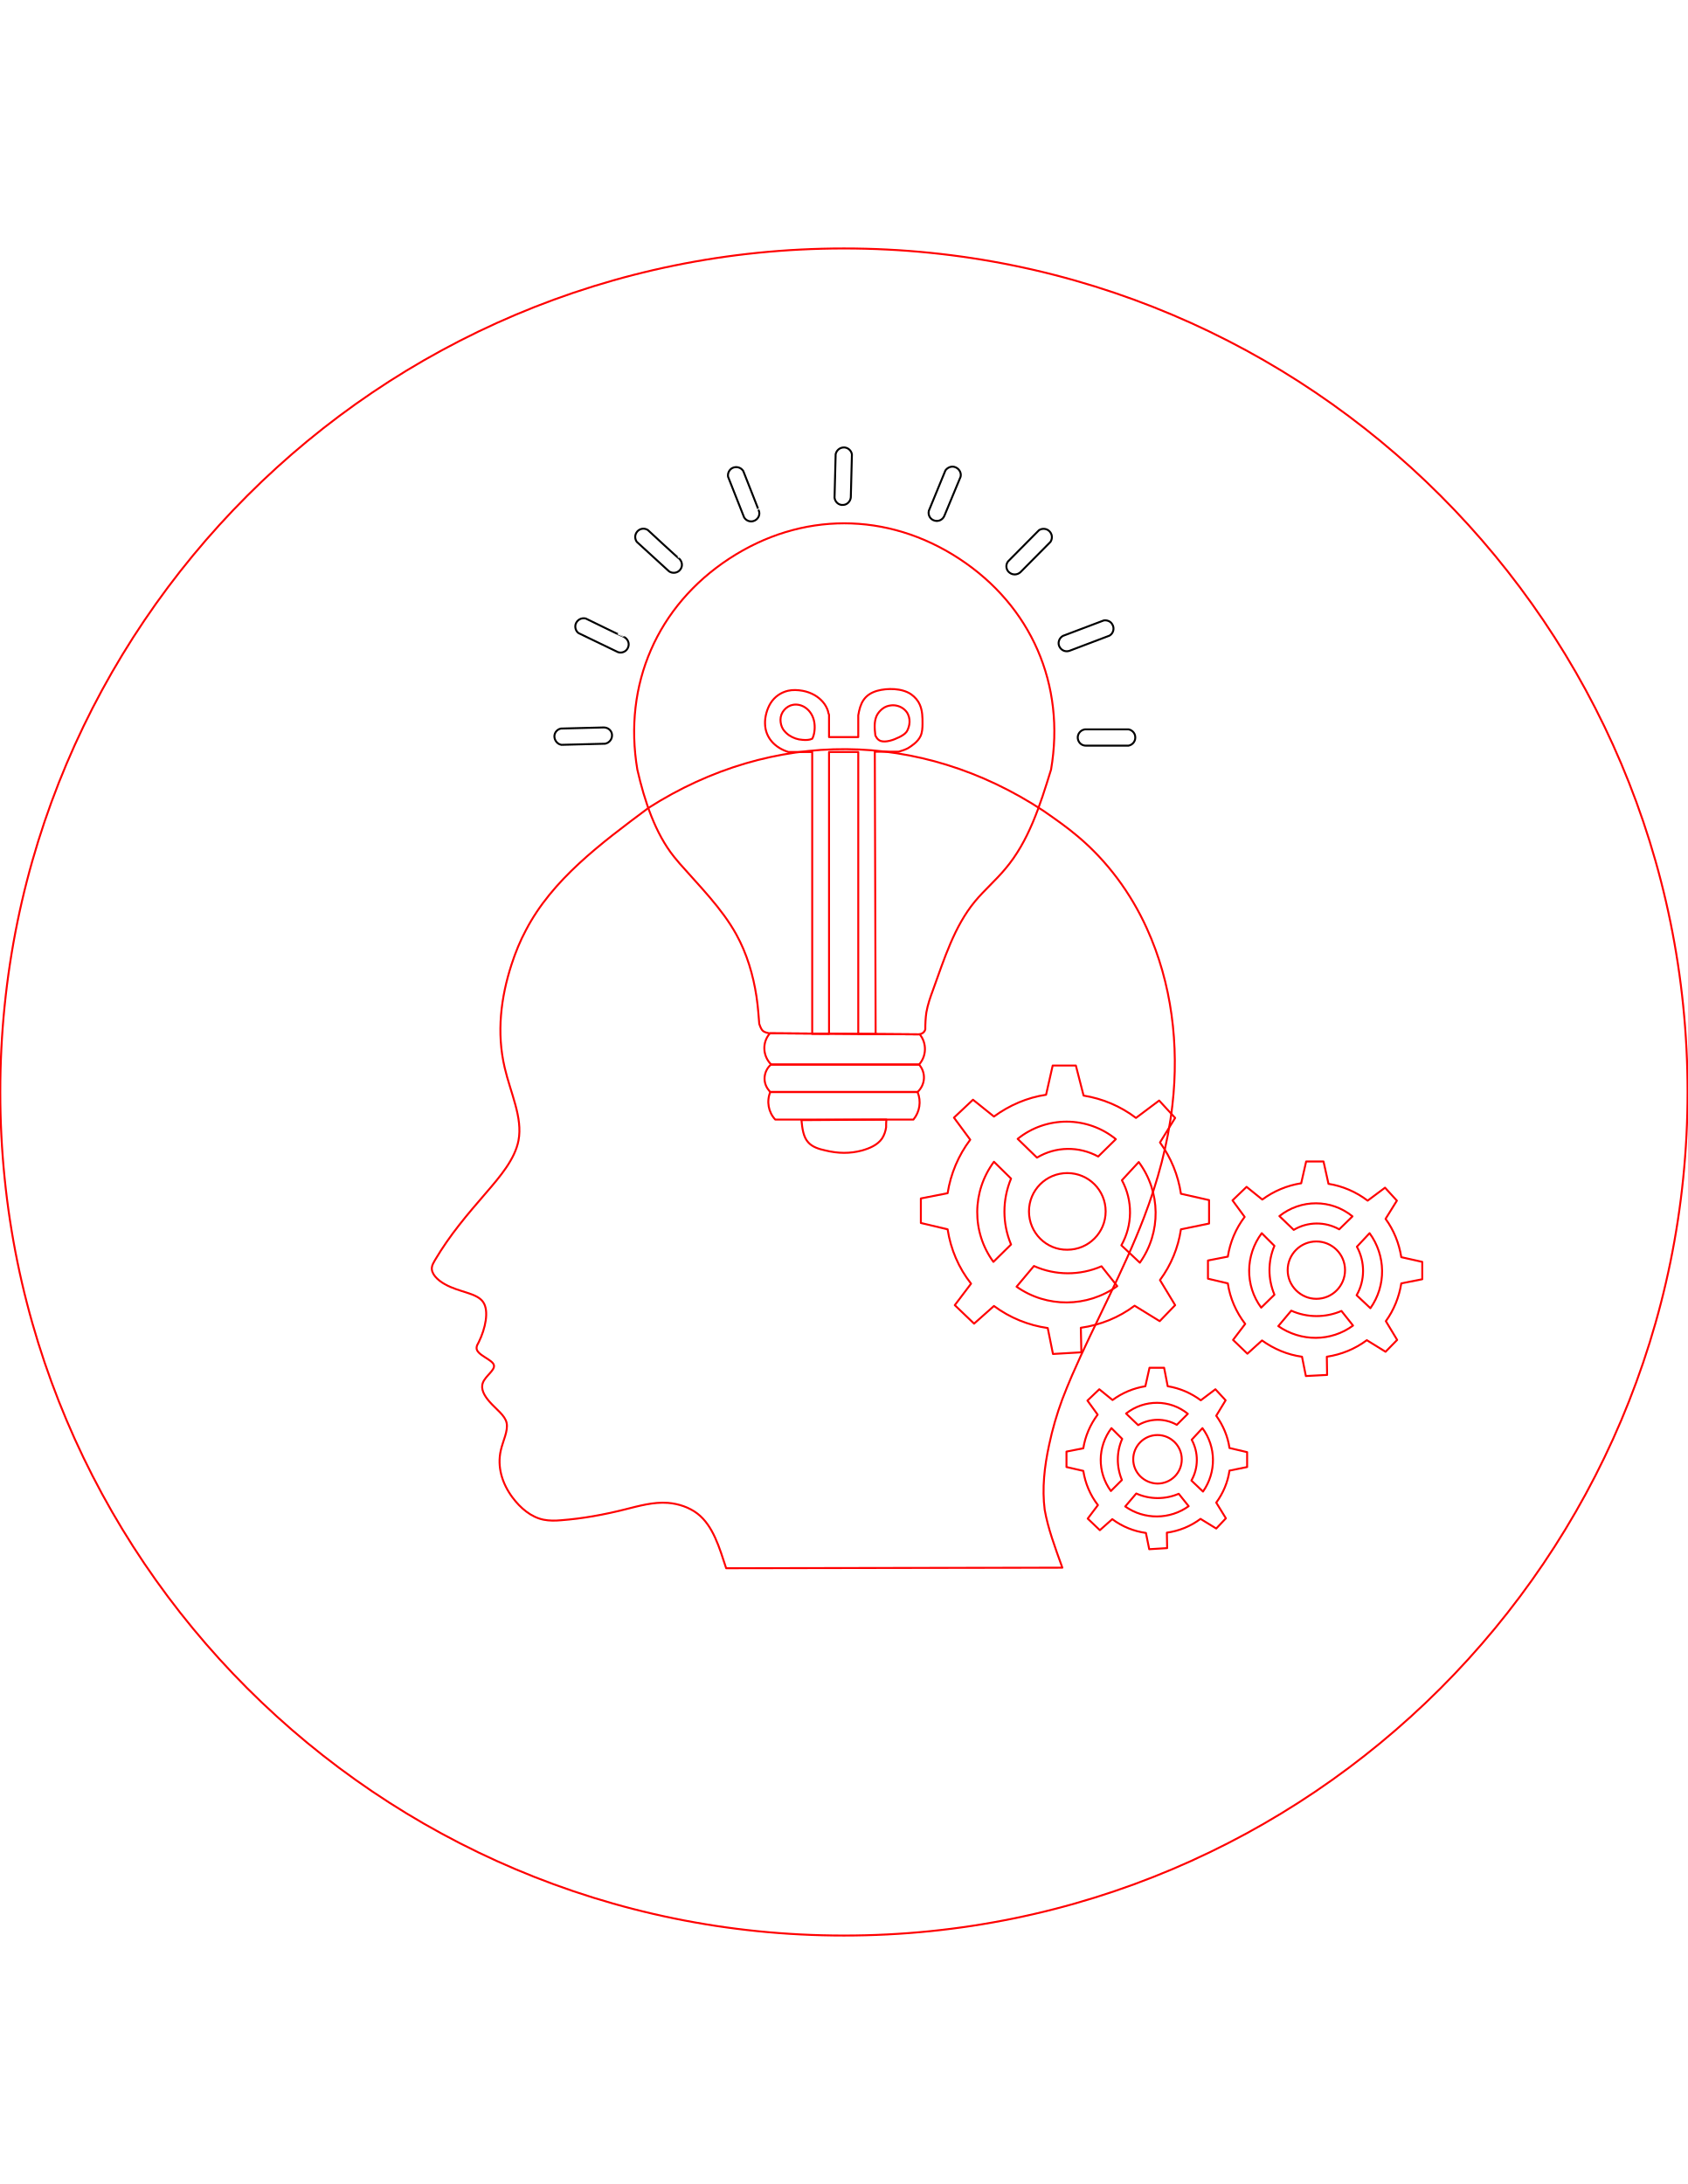
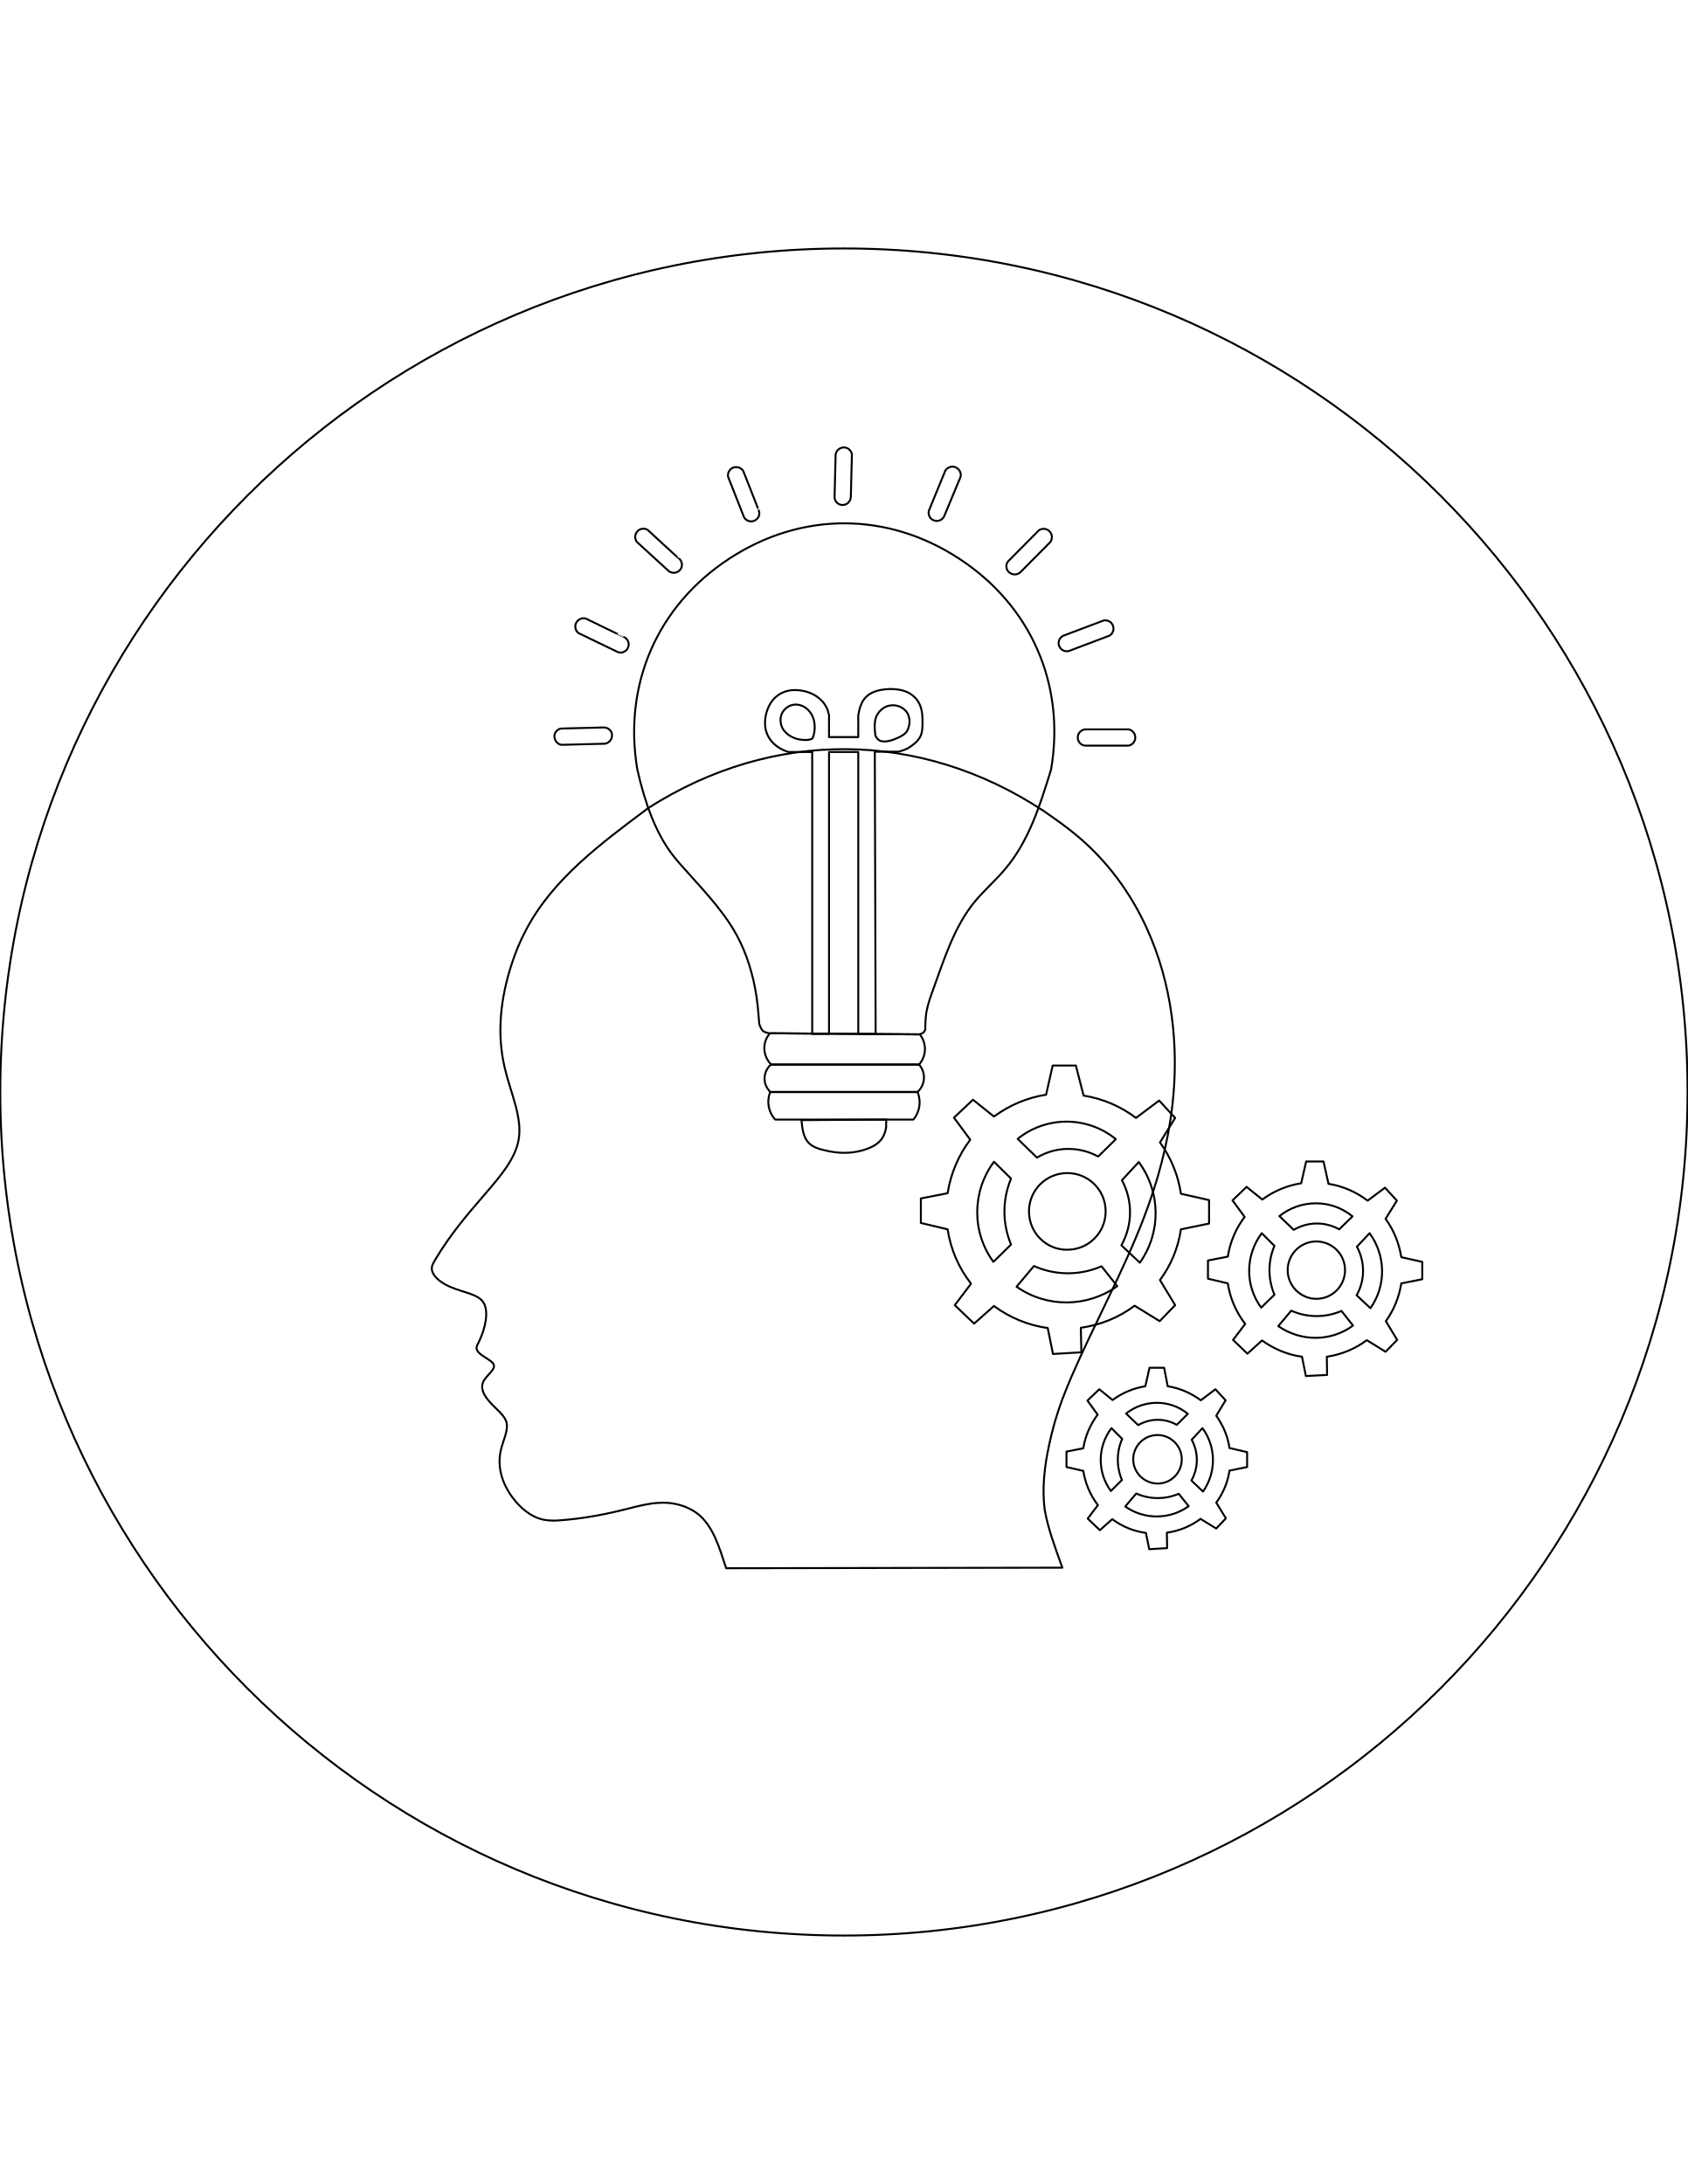
<svg xmlns="http://www.w3.org/2000/svg" version="1.1" x="0px" y="0px" viewBox="0 0 612 792" style="enable-background:new 0 0 612 792;" xml:space="preserve">
  <style type="text/css">
	.st0{fill:none;stroke:#000000;stroke-width:0.709;stroke-linecap:round;stroke-linejoin:round;stroke-miterlimit:10;}
- 	.st1{fill:none;stroke:#FF0000;stroke-width:0.709;stroke-linecap:round;stroke-linejoin:round;stroke-miterlimit:10;}
+ 	.st1{fill:none;stroke:#000000;stroke-width:0.709;stroke-linecap:round;stroke-linejoin:round;stroke-miterlimit:10;}
</style>
  <g id="Luz_9">
    <g id="LWPOLYLINE">
      <path class="st0" d="M409.2,270.4c1.6-0.3,2.7-1.8,2.4-3.5c-0.2-1.2-1.2-2.2-2.4-2.4c0,0-15.8,0-15.8,0c-1.6,0.2-2.8,1.7-2.6,3.3    c0.2,1.5,1.4,2.6,2.9,2.6H409.2z" />
    </g>
  </g>
  <g id="Luz_8">
    <g id="LWPOLYLINE_1_">
      <path class="st0" d="M402.3,230.5c1.4-0.8,1.9-2.7,1-4.1c-0.6-1.1-1.9-1.6-3.1-1.4l-14.8,5.6c-1.4,0.8-2,2.6-1.2,4    c0.7,1.3,2.2,1.9,3.6,1.4C387.8,236,402.3,230.5,402.3,230.5z" />
    </g>
  </g>
  <g id="Luz_7">
    <g id="LWPOLYLINE_2_">
      <path class="st0" d="M380.9,196.5c0.9-1.4,0.6-3.2-0.8-4.2c-1-0.7-2.4-0.7-3.4,0l-11.2,11.3c-1,1.3-0.7,3.2,0.6,4.1    c1.2,0.9,2.8,0.8,3.9-0.2L380.9,196.5z" />
    </g>
  </g>
  <g id="Luz_6">
    <g id="LWPOLYLINE_3_">
      <path class="st0" d="M348.3,172.9c0.4-1.6-0.7-3.2-2.3-3.6c-1.2-0.3-2.5,0.3-3.2,1.3c0,0-6,14.6-6,14.6c-0.4,1.6,0.5,3.2,2.1,3.6    c1.4,0.4,2.9-0.3,3.5-1.7L348.3,172.9z" />
    </g>
  </g>
  <g id="Luz_5">
    <g id="LWPOLYLINE_4_">
      <path class="st0" d="M308.9,164.8c-0.2-1.6-1.8-2.8-3.4-2.5c-1.2,0.2-2.2,1.1-2.5,2.4c0,0-0.4,15.8-0.4,15.8    c0.2,1.6,1.6,2.8,3.2,2.6c1.5-0.1,2.6-1.4,2.7-2.8C308.5,180.3,308.9,164.8,308.9,164.8z" />
    </g>
  </g>
  <g id="Luz_4">
    <g id="LWPOLYLINE_5_">
      <path class="st0" d="M269.5,170.8c-0.9-1.4-2.7-1.8-4.1-1c-1.1,0.7-1.6,1.9-1.4,3.1l5.8,14.7c0.8,1.4,2.6,1.9,4,1.1    c1.3-0.7,1.9-2.3,1.3-3.6C275.2,185.2,269.5,170.8,269.5,170.8z" />
    </g>
  </g>
  <g id="Luz_3">
    <g id="LWPOLYLINE_6_">
      <path class="st0" d="M234.9,192.2c-1.4-0.9-3.2-0.5-4.1,0.9c-0.7,1.1-0.6,2.4,0.1,3.4c0,0,11.7,10.7,11.7,10.7    c1.3,0.9,3.2,0.6,4.1-0.7c0.9-1.2,0.7-2.8-0.4-3.9C246.2,202.7,234.9,192.2,234.9,192.2z" />
    </g>
  </g>
  <g id="Luz_2">
    <g id="LWPOLYLINE_7_">
      <path class="st0" d="M212.4,224.3c-1.6-0.4-3.2,0.5-3.7,2.1c-0.3,1.2,0.1,2.5,1.1,3.2l14.3,6.9c1.5,0.5,3.2-0.3,3.7-1.9    c0.5-1.4-0.2-2.9-1.5-3.6C226.3,231.1,212.4,224.3,212.4,224.3z" />
    </g>
  </g>
  <g id="luz_1">
    <g id="LWPOLYLINE_8_">
      <path class="st0" d="M203.4,264.2c-1.6,0.3-2.7,1.9-2.3,3.5c0.3,1.2,1.2,2.2,2.5,2.4c0,0,15.8-0.4,15.8-0.4    c1.6-0.3,2.7-1.8,2.5-3.4c-0.2-1.5-1.5-2.5-3-2.5L203.4,264.2z" />
    </g>
  </g>
  <g id="Lampada">
    <g id="SPLINE">
      <path class="st1" d="M335.5,373.3c0-2.1,0.1-4.2,0.4-6.2c0.5-2.8,1.4-5.4,2.4-8.1c4.1-11.3,7.7-23,15.2-32.1    c3.4-4.1,7.6-7.7,11-11.8c8.5-10,12.6-23,16.6-36c5.3-30.8-7.2-59.4-33.3-76.5s-57.3-17.1-83.4,0c-26.1,17.1-38.5,45.7-33.3,76.5    c2.6,11.4,6.5,23.1,13.3,31.6c0.7,0.8,1.3,1.6,2,2.4c7,8,15.3,16.2,20.6,25.8c3.8,6.9,6.1,14.6,7.3,22.5c0.6,3.9,0.8,7.8,1,9.9    c0.9,2.5,1.2,2.9,3.6,3.4c18,0.1,35.9,0.3,53.9,0.4C334.2,375.1,335.2,374.4,335.5,373.3z" />
    </g>
    <g id="SPLINE_5_">
      <path class="st1" d="M321.4,406c-10.3,0.1-20.5,0.1-30.8,0.2c0.3,3.1,0.7,6.2,2.5,8.1c1.4,1.6,3.8,2.4,6.2,2.9    c4.5,1.1,8.9,1.2,13.3,0c2.8-0.8,5.6-2,7.2-4.3c0.8-1.2,1.3-2.7,1.5-4.1C321.3,407.8,321.3,406.8,321.4,406" />
    </g>
    <g id="LWPOLYLINE_24_">
      <path class="st1" d="M332.7,396h-53.4c-1.4,3.4-0.7,7.3,1.8,10h50.1C333.5,403.2,334.1,399.4,332.7,396z" />
    </g>
    <g id="LWPOLYLINE_25_">
      <path class="st1" d="M279.3,396c-0.2-0.2-0.4-0.4-0.5-0.6c-2.4-2.8-2-7,0.8-9.4h53.6c2.6,2.9,2.4,7.3-0.5,10    C332.7,396,279.3,396,279.3,396z" />
    </g>
    <g id="LWPOLYLINE_26_">
      <path class="st1" d="M279.6,386c-3.1-3.1-3.3-8.1-0.4-11.3c0,0,53.9,0.4,53.9,0.4l0.4,0c2.6,3.2,2.5,7.9-0.3,11H279.6z" />
    </g>
  </g>
  <g id="Resistencia">
    <g id="SPLINE_1_">
      <path class="st1" d="M317.5,375c-2.1,0-4.2,0-6.3,0c0-34.1,0-68.2,0-102.3c-3.5,0-7.1,0-10.6,0c0,34.1,0,68.1,0,102.2    c-2,0-4.1,0-6.1,0c0-34.1,0-68.1,0-102.2c-2.9,0-5.7,0-8.6,0c-4.9-1.5-8.4-5.2-8.5-10.2c-0.1-2.5,0.7-5.4,2-7.5    c1.5-2.4,3.8-3.9,6.3-4.5c1.7-0.4,3.6-0.3,5.3,0c1.6,0.3,3,0.8,4.4,1.6c2.2,1.3,4,3.2,4.8,5.7c0.1,0.5,0.2,1,0.4,1.4    c0,2.7,0,5.4,0,8.1c3.5,0,7.1,0,10.6,0c0-2.6,0-5.3,0-7.9c0.7-4.2,2-7.5,6.9-8.9c3.6-1,9-1,12.3,1.3c1.4,1,2.5,2.3,3.1,3.7    c1,2.3,1,4.6,1,6.9c0,1.6-0.1,3.2-0.7,4.5c-0.5,1.1-1.4,2.1-2.4,2.9c-0.7,0.6-1.5,1.1-2.3,1.6c-1,0.5-2.2,0.9-3.3,1.2    c-2.9,0-5.8,0-8.6,0C317.3,306.8,317.4,340.9,317.5,375z" />
    </g>
    <g id="SPLINE_2_">
      <path class="st1" d="M294.5,267.9c0.7-1.2,1.1-3.5,0.8-5.7c-0.3-2.3-1.5-4.4-3.3-5.6c-1.3-0.9-3-1.3-4.5-1    c-1.2,0.2-2.3,0.9-3.1,1.8c-0.9,1-1.4,2.3-1.4,3.6c0,1.2,0.3,2.4,0.9,3.4c0.6,0.9,1.4,1.7,2.3,2.3c1.4,0.9,3,1.5,4.8,1.6    C292.2,268.4,293.4,268.4,294.5,267.9z" />
    </g>
    <g id="SPLINE_3_">
      <path class="st1" d="M317.4,266.7c-0.3-2.5-0.5-5.1,0.5-7.2c0.5-1,1.2-1.8,2.1-2.5c0.9-0.7,2-1.1,3.1-1.2c1.6-0.2,3.4,0.3,4.7,1.4    c0.6,0.5,1.2,1.2,1.5,2c0.5,1.1,0.6,2.4,0.4,3.6c-0.2,0.9-0.5,1.9-1,2.6c-0.6,0.8-1.6,1.4-2.6,1.9c-2.2,1.1-4.9,2-6.8,1.4    C318.6,268.4,318,268,317.4,266.7z" />
    </g>
  </g>
  <g id="Cabeça">
    <g id="SPLINE_4_">
      <path class="st1" d="M385.2,568.5c-42.5,0.1-82.2,0.1-121.9,0.2c0-0.1-0.1-0.2-0.1-0.3c-2.3-7-4.6-15.1-10.3-19.5    c-3-2.3-6.9-3.6-10.7-3.9c-5.3-0.4-10.5,1.1-15.7,2.4c-7.6,1.9-15.2,3.3-23.1,3.9c-2.1,0.2-4.3,0.2-6.3-0.2    c-4.5-0.9-8.4-4.2-11.3-8.1c-3.7-5-5.6-11-4.2-17.1c0.8-3.5,2.7-7,2.1-9.9c-0.6-2.8-3.8-4.9-6.3-7.8c-1.8-2.1-3.2-4.5-2.3-6.8    c0.9-2.4,4.4-4.5,4-6.3c-0.4-2.1-6.4-3.7-6.3-6.3c0-0.7,0.4-1.4,0.8-2.1c2.4-4.9,3.8-11.3,1.6-14.5c-2.3-3.4-8.6-3.5-13.9-6.5    c-2.7-1.5-5-3.8-4.7-6.1c0.1-0.9,0.6-1.7,1.1-2.6c5.5-9.3,11.7-16.5,18.6-24.5c5-5.8,10.4-12.1,11.7-18.9c1.6-8.3-2.9-17.3-5-26.4    c-3-12.7-1.4-25.5,2.5-37.5c1.4-4.3,3.1-8.5,5.2-12.4c9.6-18.4,27-31.3,44.4-44.3c45.1-28.8,98.5-28.4,143.2,1    c4.3,3,8.5,5.9,12.5,9.3c10.6,8.9,19.2,20.5,25,33.3c9.1,19.9,11.8,42.5,9.3,64.2c-1.6,14-5.3,27.6-10.3,40.7    c-7.5,19.6-17.7,38-26.1,57.3c-1.2,2.8-2.4,5.7-3.5,8.6c-2,5.4-3.6,10.9-4.8,16.6c-1.7,7.8-2.6,15.8-1.6,23.5    C380,554.3,382.5,561,385.2,568.5z" />
    </g>
  </g>
  <g id="Engrenagem_1">
    <g id="CIRCLE">
      <path class="st1" d="M373.1,439.3c0-7.7,6.2-13.9,13.9-13.9c7.7,0,13.9,6.2,13.9,13.9c0,7.7-6.2,13.9-13.9,13.9    C379.3,453.3,373.1,447,373.1,439.3L373.1,439.3z" />
    </g>
    <g id="LWPOLYLINE_9_">
      <path class="st1" d="M398.2,419.4l6.4-6.3c-10.3-8.4-25.2-8.5-35.6-0.1l7,6.8C382.8,415.7,391.2,415.6,398.2,419.4z" />
    </g>
    <g id="LWPOLYLINE_10_">
      <path class="st1" d="M413.3,457.9l-6.7-6.3c4.1-7.3,4.2-16.2,0.2-23.6l6.1-6.6C420.9,432.2,421.1,446.9,413.3,457.9z" />
    </g>
    <g id="LWPOLYLINE_11_">
      <path class="st1" d="M368.6,466.6l6.3-7.5c7.8,3.5,16.7,3.5,24.5,0.1l5.7,7.2C394.2,474.2,379.5,474.3,368.6,466.6z" />
    </g>
    <g id="LWPOLYLINE_12_">
      <path class="st1" d="M366.6,451.3l-6.4,6.3c-7.9-10.8-7.8-25.5,0.2-36.3c0,0,6.2,6.1,6.2,6.1C363.4,435.1,363.4,443.7,366.6,451.3    z" />
    </g>
    <g id="LWPOLYLINE_13_">
      <path class="st1" d="M392.9,397.3c6.9,1.1,13.5,3.9,19,8.1l8.4-6.3l5.8,6.3l-5.5,8.9c4,5.5,6.6,11.9,7.6,18.6l10.2,2.3l0,8.5    l-10.2,2.1c-1,6.7-3.6,13-7.6,18.4l5.5,9.1l-5.6,5.8l-9.1-5.6c-5.7,4.3-12.4,7-19.5,8l0.2,8.9l-10.3,0.6l-1.9-9.4    c-7-1-13.7-3.7-19.5-8c0,0-7.2,6.4-7.2,6.4l-7-6.7l5.9-7.8c-4.5-5.7-7.4-12.5-8.5-19.7l-9.7-2.3v-8.9l9.7-1.9    c1.1-7,3.9-13.7,8.2-19.4l-5.9-8l6.9-6.5c0,0,7.6,6.1,7.6,6.1c5.6-4.1,12.1-6.9,18.9-7.9l2.4-10.6h8.4L392.9,397.3z" />
    </g>
  </g>
  <g id="Engrenagem_2">
    <g id="CIRCLE_1_">
      <path class="st1" d="M466.9,460.6c0-5.7,4.6-10.4,10.4-10.4c5.7,0,10.4,4.6,10.4,10.4c0,5.7-4.6,10.4-10.4,10.4    C471.6,471,466.9,466.3,466.9,460.6L466.9,460.6z" />
    </g>
    <g id="LWPOLYLINE_14_">
      <path class="st1" d="M485.6,445.8l4.8-4.7c-7.7-6.3-18.7-6.3-26.5-0.1l5.2,5C474.1,443,480.4,442.9,485.6,445.8z" />
    </g>
    <g id="LWPOLYLINE_15_">
      <path class="st1" d="M496.9,474.4l-5-4.7c3.1-5.4,3.1-12.1,0.1-17.6l4.6-4.9C502.5,455.3,502.7,466.2,496.9,474.4z" />
    </g>
    <g id="LWPOLYLINE_16_">
      <path class="st1" d="M463.5,480.9l4.7-5.6c5.8,2.6,12.4,2.6,18.2,0.1l4.2,5.3C482.6,486.6,471.7,486.6,463.5,480.9z" />
    </g>
    <g id="LWPOLYLINE_17_">
      <path class="st1" d="M462.1,469.5l-4.8,4.7c-5.9-8-5.8-19,0.2-27l4.6,4.6C459.7,457.4,459.7,463.8,462.1,469.5z" />
    </g>
    <g id="LWPOLYLINE_18_">
      <path class="st1" d="M481.7,429.3c5.1,0.8,10,2.9,14.2,6.1l6.3-4.7l4.3,4.7l-4.1,6.6c3,4.1,4.9,8.9,5.7,13.9l7.6,1.7    c0,0,0,6.3,0,6.3s-7.6,1.5-7.6,1.5c-0.8,5-2.7,9.7-5.6,13.7l4.1,6.8l-4.2,4.3l-6.8-4.2c-4.3,3.2-9.2,5.2-14.5,6l0.1,6.6l-7.7,0.4    c0,0-1.4-7-1.4-7c-5.2-0.7-10.2-2.8-14.5-5.9l-5.3,4.8l-5.2-5l4.4-5.8c-3.3-4.3-5.5-9.3-6.3-14.7c0,0-7.2-1.7-7.2-1.7v-6.6    l7.2-1.4c0.8-5.2,2.9-10.2,6.1-14.4l-4.4-6l5.1-4.9l5.7,4.6c4.2-3.1,9-5.1,14.1-5.9c0,0,1.8-7.9,1.8-7.9h6.3L481.7,429.3z" />
    </g>
  </g>
-   <g id="ENgrenagem_3">
+   <g id="Engrenagem_3">
    <g id="CIRCLE_2_">
      <path class="st1" d="M410.9,529.2c0-4.8,3.9-8.8,8.8-8.8c4.8,0,8.8,3.9,8.8,8.8s-3.9,8.8-8.8,8.8    C414.8,537.9,410.9,534,410.9,529.2L410.9,529.2z" />
    </g>
    <g id="LWPOLYLINE_19_">
      <path class="st1" d="M426.7,516.7l4-4c-6.5-5.3-15.8-5.3-22.4-0.1l4.4,4.2C417,514.3,422.3,514.2,426.7,516.7z" />
    </g>
    <g id="LWPOLYLINE_20_">
      <path class="st1" d="M436.2,540.9l-4.2-4c2.6-4.6,2.6-10.2,0.1-14.8l3.9-4.2C441,524.7,441.1,533.9,436.2,540.9z" />
    </g>
    <g id="LWPOLYLINE_21_">
      <path class="st1" d="M408,546.3l4-4.7c4.9,2.2,10.5,2.2,15.4,0.1l3.6,4.5C424.2,551.1,414.9,551.2,408,546.3z" />
    </g>
    <g id="LWPOLYLINE_22_">
      <path class="st1" d="M406.8,536.7l-4,4c-5-6.8-4.9-16.1,0.2-22.8l3.9,3.9C404.8,526.5,404.8,531.9,406.8,536.7z" />
    </g>
    <g id="LWPOLYLINE_23_">
      <path class="st1" d="M423.4,502.7c4.4,0.7,8.5,2.5,12,5.1c0,0,5.3-4,5.3-4l3.7,4c0,0-3.4,5.6-3.4,5.6c2.5,3.5,4.2,7.5,4.8,11.7    l6.4,1.5l0,5.4l-6.4,1.3c-0.6,4.2-2.3,8.2-4.8,11.6l3.5,5.7c0,0-3.5,3.7-3.5,3.7l-5.7-3.5c-3.6,2.7-7.8,4.4-12.2,5l0.1,5.6    l-6.5,0.4l-1.2-5.9c-4.4-0.6-8.6-2.3-12.2-5l-4.5,4l-4.4-4.2l3.7-4.9c-2.8-3.6-4.6-7.9-5.3-12.4l-6.1-1.4v-5.6l6.1-1.2    c0.7-4.4,2.5-8.6,5.2-12.2l-3.7-5.1l4.3-4.1l4.8,3.9c3.5-2.6,7.6-4.3,11.9-5l1.5-6.7h5.3L423.4,502.7z" />
    </g>
  </g>
  <g id="Circulo">
    <g id="CIRCLE_3_">
      <path class="st1" d="M0.1,396C0.1,227.1,137.1,90.1,306,90.1S611.9,227.1,611.9,396S474.9,701.9,306,701.9S0.1,564.9,0.1,396    L0.1,396z" />
    </g>
  </g>
</svg>
